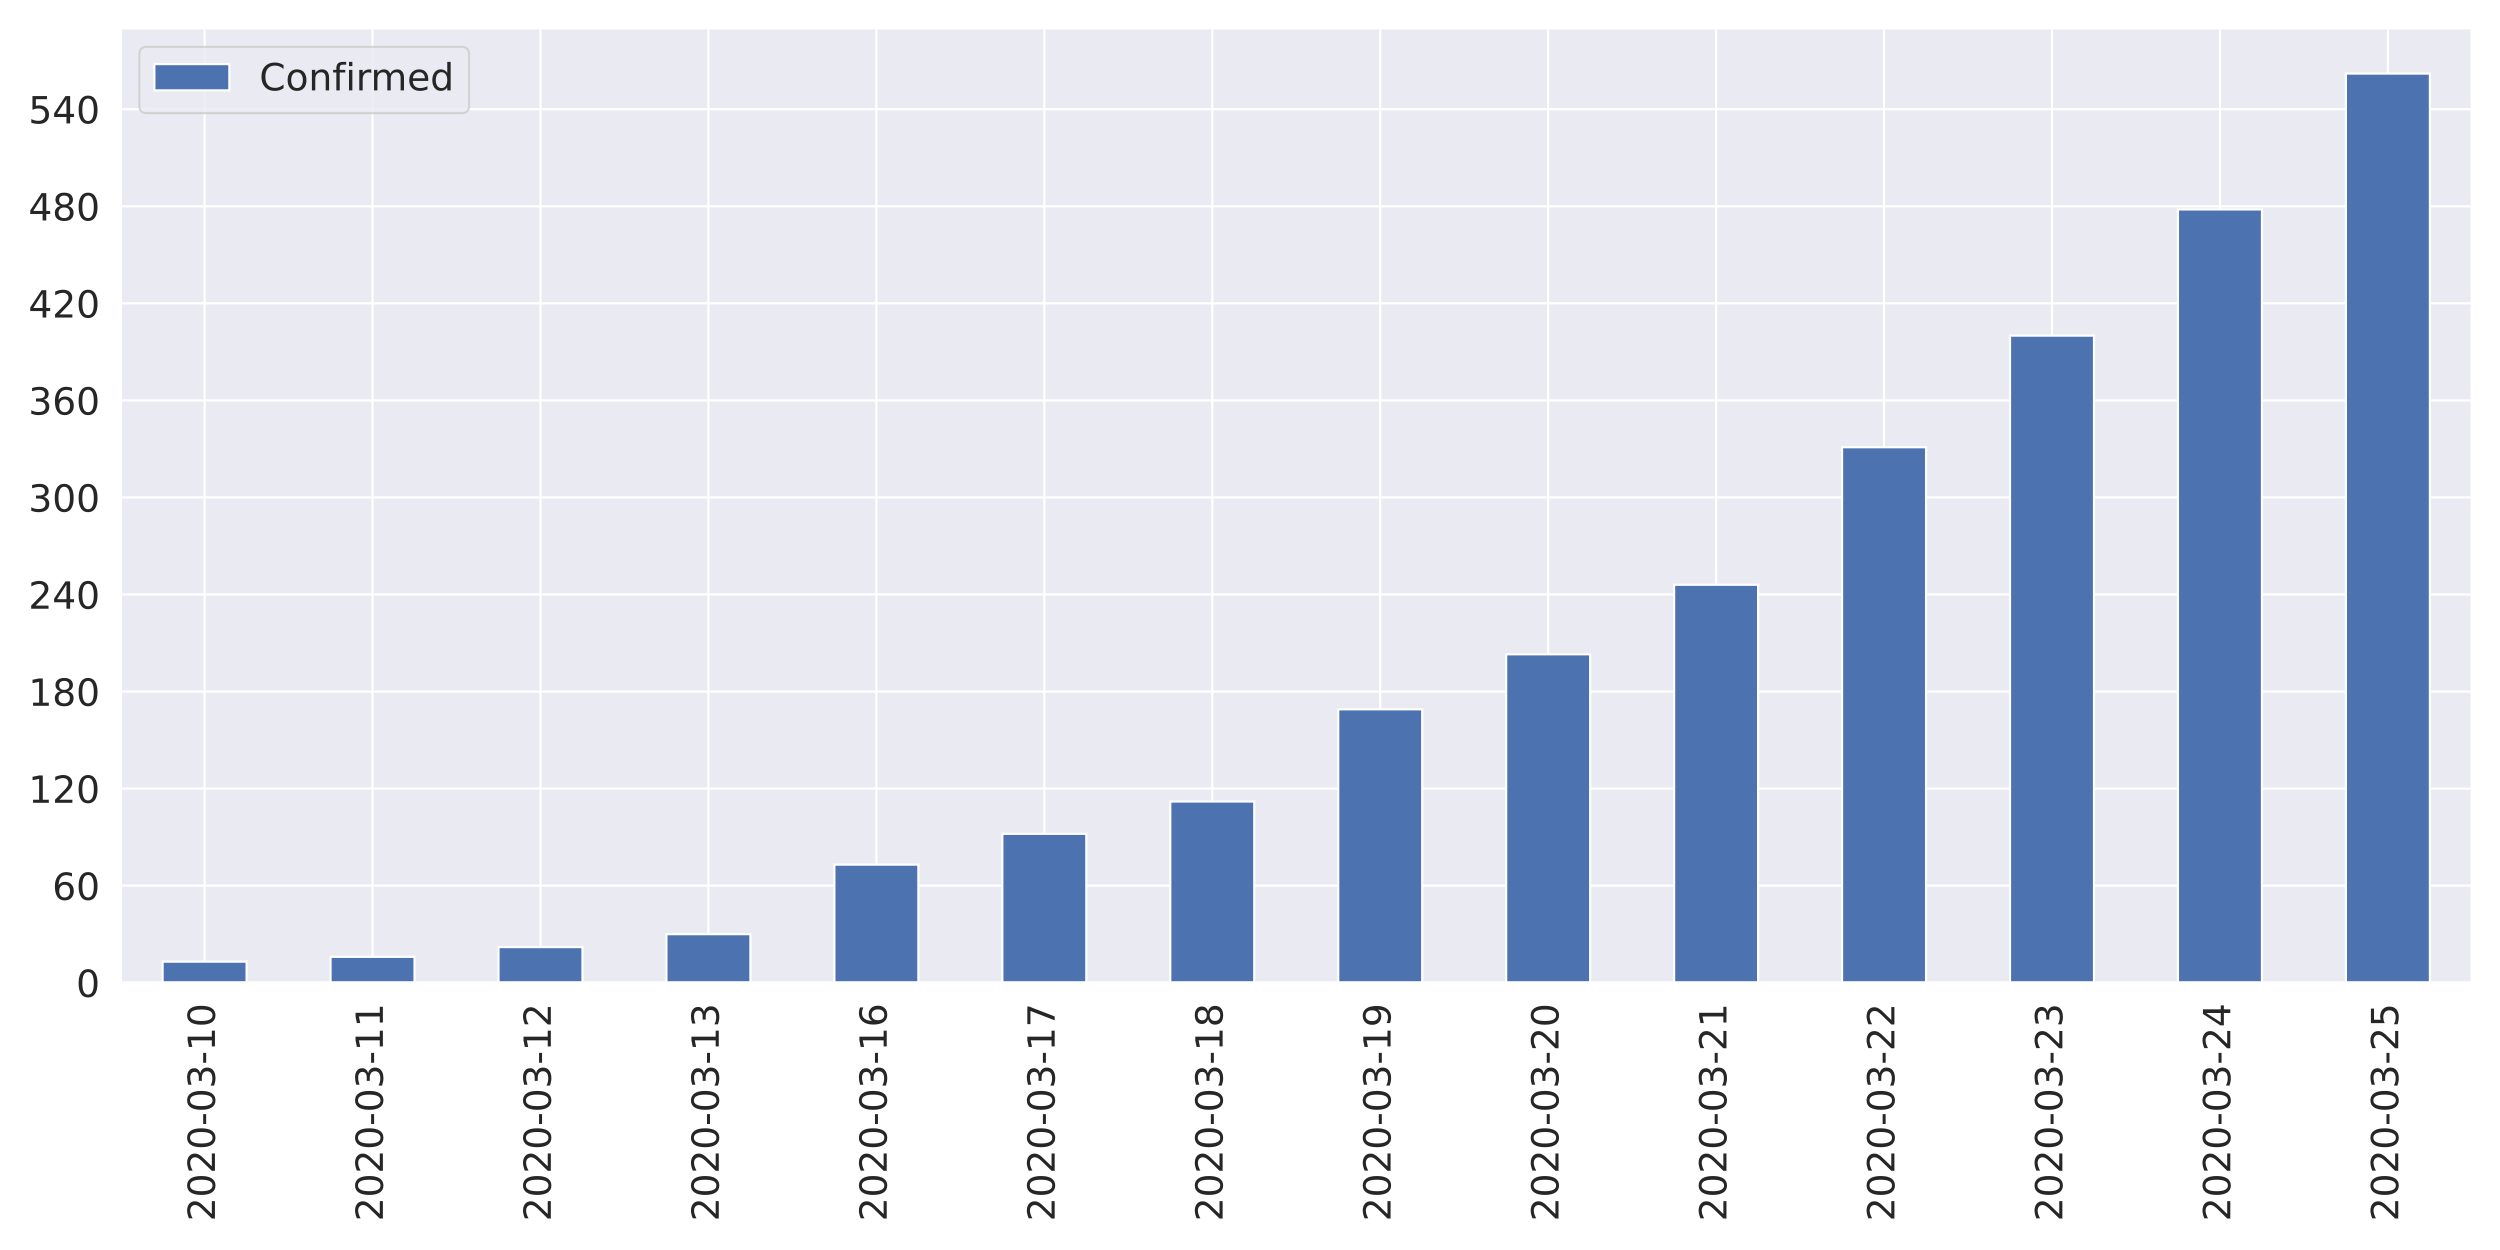
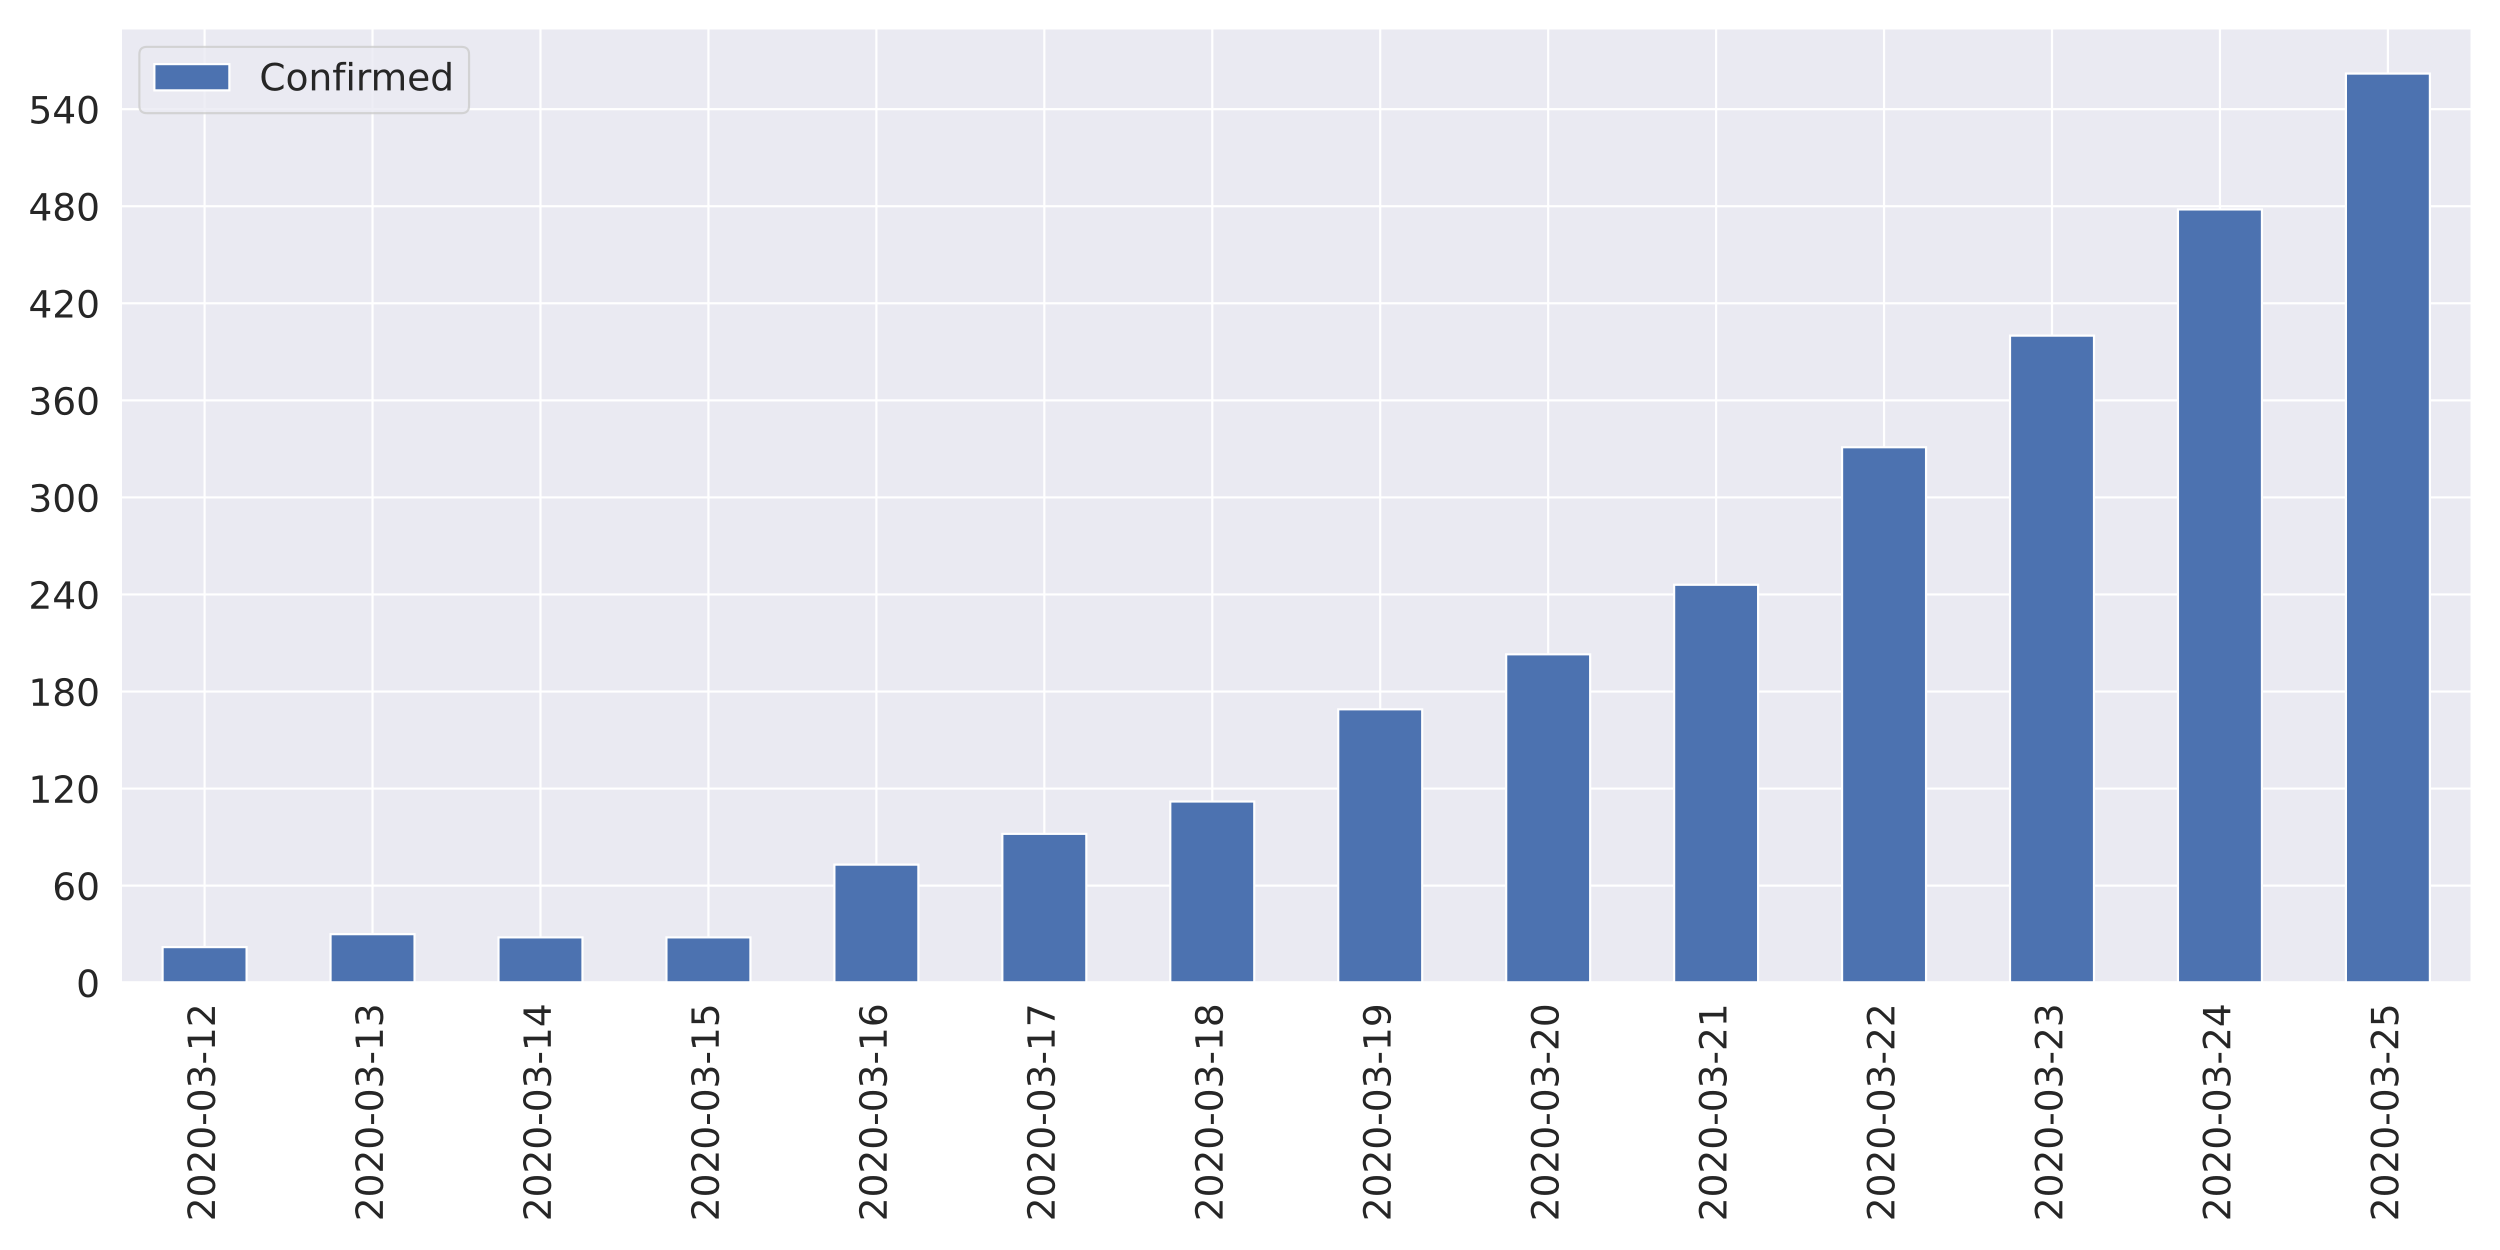
<svg xmlns="http://www.w3.org/2000/svg" xmlns:xlink="http://www.w3.org/1999/xlink" height="576pt" version="1.1" viewBox="0 0 1152 576" width="1152pt">
  <defs>
    <style type="text/css">
*{stroke-linecap:butt;stroke-linejoin:round;}
  </style>
  </defs>
  <g id="figure_1">
    <g id="patch_1">
      <path d="M 0 576  L 1152 576  L 1152 0  L 0 0  z " style="fill:#ffffff;" />
    </g>
    <g id="axes_1">
      <g id="patch_2">
        <path d="M 55.58 452.83  L 1139.04 452.83  L 1139.04 12.96  L 55.58 12.96  z " style="fill:#eaeaf2;" />
      </g>
      <g id="matplotlib.axis_1">
        <g id="xtick_1">
          <g id="line2d_1">
            <path clip-path="url(#p7d0ca9d0f2)" d="M 94.275 452.83  L 94.275 12.96  " style="fill:none;stroke:#ffffff;stroke-linecap:round;" />
          </g>
          <g id="text_1">
            <defs>
              <path d="M 19.188 8.297  L 53.609 8.297  L 53.609 0  L 7.328 0  L 7.328 8.297  Q 12.938 14.109 22.625 23.891  Q 32.328 33.688 34.812 36.531  Q 39.547 41.844 41.422 45.531  Q 43.312 49.219 43.312 52.781  Q 43.312 58.594 39.234 62.25  Q 35.156 65.922 28.609 65.922  Q 23.969 65.922 18.812 64.312  Q 13.672 62.703 7.812 59.422  L 7.812 69.391  Q 13.766 71.781 18.938 73  Q 24.125 74.219 28.422 74.219  Q 39.75 74.219 46.484 68.547  Q 53.219 62.891 53.219 53.422  Q 53.219 48.922 51.531 44.891  Q 49.859 40.875 45.406 35.406  Q 44.188 33.984 37.641 27.219  Q 31.109 20.453 19.188 8.297  z " id="DejaVuSans-50" />
              <path d="M 31.781 66.406  Q 24.172 66.406 20.328 58.906  Q 16.5 51.422 16.5 36.375  Q 16.5 21.391 20.328 13.891  Q 24.172 6.391 31.781 6.391  Q 39.453 6.391 43.281 13.891  Q 47.125 21.391 47.125 36.375  Q 47.125 51.422 43.281 58.906  Q 39.453 66.406 31.781 66.406  z M 31.781 74.219  Q 44.047 74.219 50.516 64.516  Q 56.984 54.828 56.984 36.375  Q 56.984 17.969 50.516 8.266  Q 44.047 -1.422 31.781 -1.422  Q 19.531 -1.422 13.062 8.266  Q 6.594 17.969 6.594 36.375  Q 6.594 54.828 13.062 64.516  Q 19.531 74.219 31.781 74.219  z " id="DejaVuSans-48" />
              <path d="M 4.891 31.391  L 31.203 31.391  L 31.203 23.391  L 4.891 23.391  z " id="DejaVuSans-45" />
              <path d="M 40.578 39.312  Q 47.656 37.797 51.625 33  Q 55.609 28.219 55.609 21.188  Q 55.609 10.406 48.188 4.484  Q 40.766 -1.422 27.094 -1.422  Q 22.516 -1.422 17.656 -0.516  Q 12.797 0.391 7.625 2.203  L 7.625 11.719  Q 11.719 9.328 16.594 8.109  Q 21.484 6.891 26.812 6.891  Q 36.078 6.891 40.938 10.547  Q 45.797 14.203 45.797 21.188  Q 45.797 27.641 41.281 31.266  Q 36.766 34.906 28.719 34.906  L 20.219 34.906  L 20.219 43.016  L 29.109 43.016  Q 36.375 43.016 40.234 45.922  Q 44.094 48.828 44.094 54.297  Q 44.094 59.906 40.109 62.906  Q 36.141 65.922 28.719 65.922  Q 24.656 65.922 20.016 65.031  Q 15.375 64.156 9.812 62.312  L 9.812 71.094  Q 15.438 72.656 20.344 73.438  Q 25.25 74.219 29.594 74.219  Q 40.828 74.219 47.359 69.109  Q 53.906 64.016 53.906 55.328  Q 53.906 49.266 50.438 45.094  Q 46.969 40.922 40.578 39.312  z " id="DejaVuSans-51" />
              <path d="M 12.406 8.297  L 28.516 8.297  L 28.516 63.922  L 10.984 60.406  L 10.984 69.391  L 28.422 72.906  L 38.281 72.906  L 38.281 8.297  L 54.391 8.297  L 54.391 0  L 12.406 0  z " id="DejaVuSans-49" />
            </defs>
            <g style="fill:#262626;" transform="translate(99.0432 562.7538)rotate(-90)scale(0.1728 -0.1728)">
              <use xlink:href="#DejaVuSans-50" />
              <use x="63.623" xlink:href="#DejaVuSans-48" />
              <use x="127.246" xlink:href="#DejaVuSans-50" />
              <use x="190.869" xlink:href="#DejaVuSans-48" />
              <use x="254.492" xlink:href="#DejaVuSans-45" />
              <use x="290.576" xlink:href="#DejaVuSans-48" />
              <use x="354.199" xlink:href="#DejaVuSans-51" />
              <use x="417.822" xlink:href="#DejaVuSans-45" />
              <use x="453.906" xlink:href="#DejaVuSans-49" />
-               <use x="517.529" xlink:href="#DejaVuSans-48" />
+               <use x="517.529" xlink:href="#DejaVuSans-50" />
            </g>
          </g>
        </g>
        <g id="xtick_2">
          <g id="line2d_2">
            <path clip-path="url(#p7d0ca9d0f2)" d="M 171.665 452.83  L 171.665 12.96  " style="fill:none;stroke:#ffffff;stroke-linecap:round;" />
          </g>
          <g id="text_2">
            <g style="fill:#262626;" transform="translate(176.4332 562.7538)rotate(-90)scale(0.1728 -0.1728)">
              <use xlink:href="#DejaVuSans-50" />
              <use x="63.623" xlink:href="#DejaVuSans-48" />
              <use x="127.246" xlink:href="#DejaVuSans-50" />
              <use x="190.869" xlink:href="#DejaVuSans-48" />
              <use x="254.492" xlink:href="#DejaVuSans-45" />
              <use x="290.576" xlink:href="#DejaVuSans-48" />
              <use x="354.199" xlink:href="#DejaVuSans-51" />
              <use x="417.822" xlink:href="#DejaVuSans-45" />
              <use x="453.906" xlink:href="#DejaVuSans-49" />
-               <use x="517.529" xlink:href="#DejaVuSans-49" />
+               <use x="517.529" xlink:href="#DejaVuSans-51" />
            </g>
          </g>
        </g>
        <g id="xtick_3">
          <g id="line2d_3">
            <path clip-path="url(#p7d0ca9d0f2)" d="M 249.055 452.83  L 249.055 12.96  " style="fill:none;stroke:#ffffff;stroke-linecap:round;" />
          </g>
          <g id="text_3">
+             <defs>
+               <path d="M 37.797 64.312  L 12.891 25.391  L 37.797 25.391  z M 35.203 72.906  L 47.609 72.906  L 47.609 25.391  L 58.016 25.391  L 58.016 17.188  L 47.609 17.188  L 47.609 0  L 37.797 0  L 37.797 17.188  L 4.891 17.188  L 4.891 26.703  z " id="DejaVuSans-52" />
+             </defs>
            <g style="fill:#262626;" transform="translate(253.8232 562.7538)rotate(-90)scale(0.1728 -0.1728)">
              <use xlink:href="#DejaVuSans-50" />
              <use x="63.623" xlink:href="#DejaVuSans-48" />
              <use x="127.246" xlink:href="#DejaVuSans-50" />
              <use x="190.869" xlink:href="#DejaVuSans-48" />
              <use x="254.492" xlink:href="#DejaVuSans-45" />
              <use x="290.576" xlink:href="#DejaVuSans-48" />
              <use x="354.199" xlink:href="#DejaVuSans-51" />
              <use x="417.822" xlink:href="#DejaVuSans-45" />
              <use x="453.906" xlink:href="#DejaVuSans-49" />
-               <use x="517.529" xlink:href="#DejaVuSans-50" />
+               <use x="517.529" xlink:href="#DejaVuSans-52" />
            </g>
          </g>
        </g>
        <g id="xtick_4">
          <g id="line2d_4">
            <path clip-path="url(#p7d0ca9d0f2)" d="M 326.445 452.83  L 326.445 12.96  " style="fill:none;stroke:#ffffff;stroke-linecap:round;" />
          </g>
          <g id="text_4">
+             <defs>
+               <path d="M 10.797 72.906  L 49.516 72.906  L 49.516 64.594  L 19.828 64.594  L 19.828 46.734  Q 21.969 47.469 24.109 47.828  Q 26.266 48.188 28.422 48.188  Q 40.625 48.188 47.75 41.5  Q 54.891 34.812 54.891 23.391  Q 54.891 11.625 47.562 5.094  Q 40.234 -1.422 26.906 -1.422  Q 22.312 -1.422 17.547 -0.641  Q 12.797 0.141 7.719 1.703  L 7.719 11.625  Q 12.109 9.234 16.797 8.062  Q 21.484 6.891 26.703 6.891  Q 35.156 6.891 40.078 11.328  Q 45.016 15.766 45.016 23.391  Q 45.016 31 40.078 35.438  Q 35.156 39.891 26.703 39.891  Q 22.75 39.891 18.812 39.016  Q 14.891 38.141 10.797 36.281  z " id="DejaVuSans-53" />
+             </defs>
            <g style="fill:#262626;" transform="translate(331.2132 562.7538)rotate(-90)scale(0.1728 -0.1728)">
              <use xlink:href="#DejaVuSans-50" />
              <use x="63.623" xlink:href="#DejaVuSans-48" />
              <use x="127.246" xlink:href="#DejaVuSans-50" />
              <use x="190.869" xlink:href="#DejaVuSans-48" />
              <use x="254.492" xlink:href="#DejaVuSans-45" />
              <use x="290.576" xlink:href="#DejaVuSans-48" />
              <use x="354.199" xlink:href="#DejaVuSans-51" />
              <use x="417.822" xlink:href="#DejaVuSans-45" />
              <use x="453.906" xlink:href="#DejaVuSans-49" />
-               <use x="517.529" xlink:href="#DejaVuSans-51" />
+               <use x="517.529" xlink:href="#DejaVuSans-53" />
            </g>
          </g>
        </g>
        <g id="xtick_5">
          <g id="line2d_5">
            <path clip-path="url(#p7d0ca9d0f2)" d="M 403.835 452.83  L 403.835 12.96  " style="fill:none;stroke:#ffffff;stroke-linecap:round;" />
          </g>
          <g id="text_5">
            <defs>
              <path d="M 33.016 40.375  Q 26.375 40.375 22.484 35.828  Q 18.609 31.297 18.609 23.391  Q 18.609 15.531 22.484 10.953  Q 26.375 6.391 33.016 6.391  Q 39.656 6.391 43.531 10.953  Q 47.406 15.531 47.406 23.391  Q 47.406 31.297 43.531 35.828  Q 39.656 40.375 33.016 40.375  z M 52.594 71.297  L 52.594 62.312  Q 48.875 64.062 45.094 64.984  Q 41.312 65.922 37.594 65.922  Q 27.828 65.922 22.672 59.328  Q 17.531 52.734 16.797 39.406  Q 19.672 43.656 24.016 45.922  Q 28.375 48.188 33.594 48.188  Q 44.578 48.188 50.953 41.516  Q 57.328 34.859 57.328 23.391  Q 57.328 12.156 50.688 5.359  Q 44.047 -1.422 33.016 -1.422  Q 20.359 -1.422 13.672 8.266  Q 6.984 17.969 6.984 36.375  Q 6.984 53.656 15.188 63.938  Q 23.391 74.219 37.203 74.219  Q 40.922 74.219 44.703 73.484  Q 48.484 72.75 52.594 71.297  z " id="DejaVuSans-54" />
            </defs>
            <g style="fill:#262626;" transform="translate(408.6032 562.7538)rotate(-90)scale(0.1728 -0.1728)">
              <use xlink:href="#DejaVuSans-50" />
              <use x="63.623" xlink:href="#DejaVuSans-48" />
              <use x="127.246" xlink:href="#DejaVuSans-50" />
              <use x="190.869" xlink:href="#DejaVuSans-48" />
              <use x="254.492" xlink:href="#DejaVuSans-45" />
              <use x="290.576" xlink:href="#DejaVuSans-48" />
              <use x="354.199" xlink:href="#DejaVuSans-51" />
              <use x="417.822" xlink:href="#DejaVuSans-45" />
              <use x="453.906" xlink:href="#DejaVuSans-49" />
              <use x="517.529" xlink:href="#DejaVuSans-54" />
            </g>
          </g>
        </g>
        <g id="xtick_6">
          <g id="line2d_6">
            <path clip-path="url(#p7d0ca9d0f2)" d="M 481.225 452.83  L 481.225 12.96  " style="fill:none;stroke:#ffffff;stroke-linecap:round;" />
          </g>
          <g id="text_6">
            <defs>
              <path d="M 8.203 72.906  L 55.078 72.906  L 55.078 68.703  L 28.609 0  L 18.312 0  L 43.219 64.594  L 8.203 64.594  z " id="DejaVuSans-55" />
            </defs>
            <g style="fill:#262626;" transform="translate(485.9932 562.7538)rotate(-90)scale(0.1728 -0.1728)">
              <use xlink:href="#DejaVuSans-50" />
              <use x="63.623" xlink:href="#DejaVuSans-48" />
              <use x="127.246" xlink:href="#DejaVuSans-50" />
              <use x="190.869" xlink:href="#DejaVuSans-48" />
              <use x="254.492" xlink:href="#DejaVuSans-45" />
              <use x="290.576" xlink:href="#DejaVuSans-48" />
              <use x="354.199" xlink:href="#DejaVuSans-51" />
              <use x="417.822" xlink:href="#DejaVuSans-45" />
              <use x="453.906" xlink:href="#DejaVuSans-49" />
              <use x="517.529" xlink:href="#DejaVuSans-55" />
            </g>
          </g>
        </g>
        <g id="xtick_7">
          <g id="line2d_7">
            <path clip-path="url(#p7d0ca9d0f2)" d="M 558.615 452.83  L 558.615 12.96  " style="fill:none;stroke:#ffffff;stroke-linecap:round;" />
          </g>
          <g id="text_7">
            <defs>
              <path d="M 31.781 34.625  Q 24.75 34.625 20.719 30.859  Q 16.703 27.094 16.703 20.516  Q 16.703 13.922 20.719 10.156  Q 24.75 6.391 31.781 6.391  Q 38.812 6.391 42.859 10.172  Q 46.922 13.969 46.922 20.516  Q 46.922 27.094 42.891 30.859  Q 38.875 34.625 31.781 34.625  z M 21.922 38.812  Q 15.578 40.375 12.031 44.719  Q 8.5 49.078 8.5 55.328  Q 8.5 64.062 14.719 69.141  Q 20.953 74.219 31.781 74.219  Q 42.672 74.219 48.875 69.141  Q 55.078 64.062 55.078 55.328  Q 55.078 49.078 51.531 44.719  Q 48 40.375 41.703 38.812  Q 48.828 37.156 52.797 32.312  Q 56.781 27.484 56.781 20.516  Q 56.781 9.906 50.312 4.234  Q 43.844 -1.422 31.781 -1.422  Q 19.734 -1.422 13.25 4.234  Q 6.781 9.906 6.781 20.516  Q 6.781 27.484 10.781 32.312  Q 14.797 37.156 21.922 38.812  z M 18.312 54.391  Q 18.312 48.734 21.844 45.562  Q 25.391 42.391 31.781 42.391  Q 38.141 42.391 41.719 45.562  Q 45.312 48.734 45.312 54.391  Q 45.312 60.062 41.719 63.234  Q 38.141 66.406 31.781 66.406  Q 25.391 66.406 21.844 63.234  Q 18.312 60.062 18.312 54.391  z " id="DejaVuSans-56" />
            </defs>
            <g style="fill:#262626;" transform="translate(563.3832 562.7538)rotate(-90)scale(0.1728 -0.1728)">
              <use xlink:href="#DejaVuSans-50" />
              <use x="63.623" xlink:href="#DejaVuSans-48" />
              <use x="127.246" xlink:href="#DejaVuSans-50" />
              <use x="190.869" xlink:href="#DejaVuSans-48" />
              <use x="254.492" xlink:href="#DejaVuSans-45" />
              <use x="290.576" xlink:href="#DejaVuSans-48" />
              <use x="354.199" xlink:href="#DejaVuSans-51" />
              <use x="417.822" xlink:href="#DejaVuSans-45" />
              <use x="453.906" xlink:href="#DejaVuSans-49" />
              <use x="517.529" xlink:href="#DejaVuSans-56" />
            </g>
          </g>
        </g>
        <g id="xtick_8">
          <g id="line2d_8">
            <path clip-path="url(#p7d0ca9d0f2)" d="M 636.005 452.83  L 636.005 12.96  " style="fill:none;stroke:#ffffff;stroke-linecap:round;" />
          </g>
          <g id="text_8">
            <defs>
              <path d="M 10.984 1.516  L 10.984 10.5  Q 14.703 8.734 18.5 7.812  Q 22.312 6.891 25.984 6.891  Q 35.75 6.891 40.891 13.453  Q 46.047 20.016 46.781 33.406  Q 43.953 29.203 39.594 26.953  Q 35.25 24.703 29.984 24.703  Q 19.047 24.703 12.672 31.312  Q 6.297 37.938 6.297 49.422  Q 6.297 60.641 12.938 67.422  Q 19.578 74.219 30.609 74.219  Q 43.266 74.219 49.922 64.516  Q 56.594 54.828 56.594 36.375  Q 56.594 19.141 48.406 8.859  Q 40.234 -1.422 26.422 -1.422  Q 22.703 -1.422 18.891 -0.688  Q 15.094 0.047 10.984 1.516  z M 30.609 32.422  Q 37.25 32.422 41.125 36.953  Q 45.016 41.5 45.016 49.422  Q 45.016 57.281 41.125 61.844  Q 37.25 66.406 30.609 66.406  Q 23.969 66.406 20.094 61.844  Q 16.219 57.281 16.219 49.422  Q 16.219 41.5 20.094 36.953  Q 23.969 32.422 30.609 32.422  z " id="DejaVuSans-57" />
            </defs>
            <g style="fill:#262626;" transform="translate(640.7732 562.7538)rotate(-90)scale(0.1728 -0.1728)">
              <use xlink:href="#DejaVuSans-50" />
              <use x="63.623" xlink:href="#DejaVuSans-48" />
              <use x="127.246" xlink:href="#DejaVuSans-50" />
              <use x="190.869" xlink:href="#DejaVuSans-48" />
              <use x="254.492" xlink:href="#DejaVuSans-45" />
              <use x="290.576" xlink:href="#DejaVuSans-48" />
              <use x="354.199" xlink:href="#DejaVuSans-51" />
              <use x="417.822" xlink:href="#DejaVuSans-45" />
              <use x="453.906" xlink:href="#DejaVuSans-49" />
              <use x="517.529" xlink:href="#DejaVuSans-57" />
            </g>
          </g>
        </g>
        <g id="xtick_9">
          <g id="line2d_9">
            <path clip-path="url(#p7d0ca9d0f2)" d="M 713.395 452.83  L 713.395 12.96  " style="fill:none;stroke:#ffffff;stroke-linecap:round;" />
          </g>
          <g id="text_9">
            <g style="fill:#262626;" transform="translate(718.1632 562.7538)rotate(-90)scale(0.1728 -0.1728)">
              <use xlink:href="#DejaVuSans-50" />
              <use x="63.623" xlink:href="#DejaVuSans-48" />
              <use x="127.246" xlink:href="#DejaVuSans-50" />
              <use x="190.869" xlink:href="#DejaVuSans-48" />
              <use x="254.492" xlink:href="#DejaVuSans-45" />
              <use x="290.576" xlink:href="#DejaVuSans-48" />
              <use x="354.199" xlink:href="#DejaVuSans-51" />
              <use x="417.822" xlink:href="#DejaVuSans-45" />
              <use x="453.906" xlink:href="#DejaVuSans-50" />
              <use x="517.529" xlink:href="#DejaVuSans-48" />
            </g>
          </g>
        </g>
        <g id="xtick_10">
          <g id="line2d_10">
            <path clip-path="url(#p7d0ca9d0f2)" d="M 790.785 452.83  L 790.785 12.96  " style="fill:none;stroke:#ffffff;stroke-linecap:round;" />
          </g>
          <g id="text_10">
            <g style="fill:#262626;" transform="translate(795.5532 562.7538)rotate(-90)scale(0.1728 -0.1728)">
              <use xlink:href="#DejaVuSans-50" />
              <use x="63.623" xlink:href="#DejaVuSans-48" />
              <use x="127.246" xlink:href="#DejaVuSans-50" />
              <use x="190.869" xlink:href="#DejaVuSans-48" />
              <use x="254.492" xlink:href="#DejaVuSans-45" />
              <use x="290.576" xlink:href="#DejaVuSans-48" />
              <use x="354.199" xlink:href="#DejaVuSans-51" />
              <use x="417.822" xlink:href="#DejaVuSans-45" />
              <use x="453.906" xlink:href="#DejaVuSans-50" />
              <use x="517.529" xlink:href="#DejaVuSans-49" />
            </g>
          </g>
        </g>
        <g id="xtick_11">
          <g id="line2d_11">
            <path clip-path="url(#p7d0ca9d0f2)" d="M 868.175 452.83  L 868.175 12.96  " style="fill:none;stroke:#ffffff;stroke-linecap:round;" />
          </g>
          <g id="text_11">
            <g style="fill:#262626;" transform="translate(872.9432 562.7538)rotate(-90)scale(0.1728 -0.1728)">
              <use xlink:href="#DejaVuSans-50" />
              <use x="63.623" xlink:href="#DejaVuSans-48" />
              <use x="127.246" xlink:href="#DejaVuSans-50" />
              <use x="190.869" xlink:href="#DejaVuSans-48" />
              <use x="254.492" xlink:href="#DejaVuSans-45" />
              <use x="290.576" xlink:href="#DejaVuSans-48" />
              <use x="354.199" xlink:href="#DejaVuSans-51" />
              <use x="417.822" xlink:href="#DejaVuSans-45" />
              <use x="453.906" xlink:href="#DejaVuSans-50" />
              <use x="517.529" xlink:href="#DejaVuSans-50" />
            </g>
          </g>
        </g>
        <g id="xtick_12">
          <g id="line2d_12">
            <path clip-path="url(#p7d0ca9d0f2)" d="M 945.565 452.83  L 945.565 12.96  " style="fill:none;stroke:#ffffff;stroke-linecap:round;" />
          </g>
          <g id="text_12">
            <g style="fill:#262626;" transform="translate(950.3332 562.7538)rotate(-90)scale(0.1728 -0.1728)">
              <use xlink:href="#DejaVuSans-50" />
              <use x="63.623" xlink:href="#DejaVuSans-48" />
              <use x="127.246" xlink:href="#DejaVuSans-50" />
              <use x="190.869" xlink:href="#DejaVuSans-48" />
              <use x="254.492" xlink:href="#DejaVuSans-45" />
              <use x="290.576" xlink:href="#DejaVuSans-48" />
              <use x="354.199" xlink:href="#DejaVuSans-51" />
              <use x="417.822" xlink:href="#DejaVuSans-45" />
              <use x="453.906" xlink:href="#DejaVuSans-50" />
              <use x="517.529" xlink:href="#DejaVuSans-51" />
            </g>
          </g>
        </g>
        <g id="xtick_13">
          <g id="line2d_13">
            <path clip-path="url(#p7d0ca9d0f2)" d="M 1022.955 452.83  L 1022.955 12.96  " style="fill:none;stroke:#ffffff;stroke-linecap:round;" />
          </g>
          <g id="text_13">
-             <defs>
-               <path d="M 37.797 64.312  L 12.891 25.391  L 37.797 25.391  z M 35.203 72.906  L 47.609 72.906  L 47.609 25.391  L 58.016 25.391  L 58.016 17.188  L 47.609 17.188  L 47.609 0  L 37.797 0  L 37.797 17.188  L 4.891 17.188  L 4.891 26.703  z " id="DejaVuSans-52" />
-             </defs>
            <g style="fill:#262626;" transform="translate(1027.723 562.7538)rotate(-90)scale(0.1728 -0.1728)">
              <use xlink:href="#DejaVuSans-50" />
              <use x="63.623" xlink:href="#DejaVuSans-48" />
              <use x="127.246" xlink:href="#DejaVuSans-50" />
              <use x="190.869" xlink:href="#DejaVuSans-48" />
              <use x="254.492" xlink:href="#DejaVuSans-45" />
              <use x="290.576" xlink:href="#DejaVuSans-48" />
              <use x="354.199" xlink:href="#DejaVuSans-51" />
              <use x="417.822" xlink:href="#DejaVuSans-45" />
              <use x="453.906" xlink:href="#DejaVuSans-50" />
              <use x="517.529" xlink:href="#DejaVuSans-52" />
            </g>
          </g>
        </g>
        <g id="xtick_14">
          <g id="line2d_14">
            <path clip-path="url(#p7d0ca9d0f2)" d="M 1100.345 452.83  L 1100.345 12.96  " style="fill:none;stroke:#ffffff;stroke-linecap:round;" />
          </g>
          <g id="text_14">
-             <defs>
-               <path d="M 10.797 72.906  L 49.516 72.906  L 49.516 64.594  L 19.828 64.594  L 19.828 46.734  Q 21.969 47.469 24.109 47.828  Q 26.266 48.188 28.422 48.188  Q 40.625 48.188 47.75 41.5  Q 54.891 34.812 54.891 23.391  Q 54.891 11.625 47.562 5.094  Q 40.234 -1.422 26.906 -1.422  Q 22.312 -1.422 17.547 -0.641  Q 12.797 0.141 7.719 1.703  L 7.719 11.625  Q 12.109 9.234 16.797 8.062  Q 21.484 6.891 26.703 6.891  Q 35.156 6.891 40.078 11.328  Q 45.016 15.766 45.016 23.391  Q 45.016 31 40.078 35.438  Q 35.156 39.891 26.703 39.891  Q 22.75 39.891 18.812 39.016  Q 14.891 38.141 10.797 36.281  z " id="DejaVuSans-53" />
-             </defs>
            <g style="fill:#262626;" transform="translate(1105.113 562.7538)rotate(-90)scale(0.1728 -0.1728)">
              <use xlink:href="#DejaVuSans-50" />
              <use x="63.623" xlink:href="#DejaVuSans-48" />
              <use x="127.246" xlink:href="#DejaVuSans-50" />
              <use x="190.869" xlink:href="#DejaVuSans-48" />
              <use x="254.492" xlink:href="#DejaVuSans-45" />
              <use x="290.576" xlink:href="#DejaVuSans-48" />
              <use x="354.199" xlink:href="#DejaVuSans-51" />
              <use x="417.822" xlink:href="#DejaVuSans-45" />
              <use x="453.906" xlink:href="#DejaVuSans-50" />
              <use x="517.529" xlink:href="#DejaVuSans-53" />
            </g>
          </g>
        </g>
      </g>
      <g id="matplotlib.axis_2">
        <g id="ytick_1">
          <g id="line2d_15">
            <path clip-path="url(#p7d0ca9d0f2)" d="M 55.58 452.83  L 1139.04 452.83  " style="fill:none;stroke:#ffffff;stroke-linecap:round;" />
          </g>
          <g id="text_15">
            <g style="fill:#262626;" transform="translate(35.0856 459.3951)scale(0.1728 -0.1728)">
              <use xlink:href="#DejaVuSans-48" />
            </g>
          </g>
        </g>
        <g id="ytick_2">
          <g id="line2d_16">
            <path clip-path="url(#p7d0ca9d0f2)" d="M 55.58 408.105  L 1139.04 408.105  " style="fill:none;stroke:#ffffff;stroke-linecap:round;" />
          </g>
          <g id="text_16">
            <g style="fill:#262626;" transform="translate(24.0912 414.6701)scale(0.1728 -0.1728)">
              <use xlink:href="#DejaVuSans-54" />
              <use x="63.623" xlink:href="#DejaVuSans-48" />
            </g>
          </g>
        </g>
        <g id="ytick_3">
          <g id="line2d_17">
            <path clip-path="url(#p7d0ca9d0f2)" d="M 55.58 363.38  L 1139.04 363.38  " style="fill:none;stroke:#ffffff;stroke-linecap:round;" />
          </g>
          <g id="text_17">
            <g style="fill:#262626;" transform="translate(13.0968 369.9451)scale(0.1728 -0.1728)">
              <use xlink:href="#DejaVuSans-49" />
              <use x="63.623" xlink:href="#DejaVuSans-50" />
              <use x="127.246" xlink:href="#DejaVuSans-48" />
            </g>
          </g>
        </g>
        <g id="ytick_4">
          <g id="line2d_18">
            <path clip-path="url(#p7d0ca9d0f2)" d="M 55.58 318.655  L 1139.04 318.655  " style="fill:none;stroke:#ffffff;stroke-linecap:round;" />
          </g>
          <g id="text_18">
            <g style="fill:#262626;" transform="translate(13.0968 325.2202)scale(0.1728 -0.1728)">
              <use xlink:href="#DejaVuSans-49" />
              <use x="63.623" xlink:href="#DejaVuSans-56" />
              <use x="127.246" xlink:href="#DejaVuSans-48" />
            </g>
          </g>
        </g>
        <g id="ytick_5">
          <g id="line2d_19">
            <path clip-path="url(#p7d0ca9d0f2)" d="M 55.58 273.93  L 1139.04 273.93  " style="fill:none;stroke:#ffffff;stroke-linecap:round;" />
          </g>
          <g id="text_19">
            <g style="fill:#262626;" transform="translate(13.0968 280.4952)scale(0.1728 -0.1728)">
              <use xlink:href="#DejaVuSans-50" />
              <use x="63.623" xlink:href="#DejaVuSans-52" />
              <use x="127.246" xlink:href="#DejaVuSans-48" />
            </g>
          </g>
        </g>
        <g id="ytick_6">
          <g id="line2d_20">
            <path clip-path="url(#p7d0ca9d0f2)" d="M 55.58 229.205  L 1139.04 229.205  " style="fill:none;stroke:#ffffff;stroke-linecap:round;" />
          </g>
          <g id="text_20">
            <g style="fill:#262626;" transform="translate(13.0968 235.7702)scale(0.1728 -0.1728)">
              <use xlink:href="#DejaVuSans-51" />
              <use x="63.623" xlink:href="#DejaVuSans-48" />
              <use x="127.246" xlink:href="#DejaVuSans-48" />
            </g>
          </g>
        </g>
        <g id="ytick_7">
          <g id="line2d_21">
            <path clip-path="url(#p7d0ca9d0f2)" d="M 55.58 184.48  L 1139.04 184.48  " style="fill:none;stroke:#ffffff;stroke-linecap:round;" />
          </g>
          <g id="text_21">
            <g style="fill:#262626;" transform="translate(13.0968 191.0453)scale(0.1728 -0.1728)">
              <use xlink:href="#DejaVuSans-51" />
              <use x="63.623" xlink:href="#DejaVuSans-54" />
              <use x="127.246" xlink:href="#DejaVuSans-48" />
            </g>
          </g>
        </g>
        <g id="ytick_8">
          <g id="line2d_22">
            <path clip-path="url(#p7d0ca9d0f2)" d="M 55.58 139.755  L 1139.04 139.755  " style="fill:none;stroke:#ffffff;stroke-linecap:round;" />
          </g>
          <g id="text_22">
            <g style="fill:#262626;" transform="translate(13.0968 146.3203)scale(0.1728 -0.1728)">
              <use xlink:href="#DejaVuSans-52" />
              <use x="63.623" xlink:href="#DejaVuSans-50" />
              <use x="127.246" xlink:href="#DejaVuSans-48" />
            </g>
          </g>
        </g>
        <g id="ytick_9">
          <g id="line2d_23">
            <path clip-path="url(#p7d0ca9d0f2)" d="M 55.58 95.03  L 1139.04 95.03  " style="fill:none;stroke:#ffffff;stroke-linecap:round;" />
          </g>
          <g id="text_23">
            <g style="fill:#262626;" transform="translate(13.0968 101.5954)scale(0.1728 -0.1728)">
              <use xlink:href="#DejaVuSans-52" />
              <use x="63.623" xlink:href="#DejaVuSans-56" />
              <use x="127.246" xlink:href="#DejaVuSans-48" />
            </g>
          </g>
        </g>
        <g id="ytick_10">
          <g id="line2d_24">
            <path clip-path="url(#p7d0ca9d0f2)" d="M 55.58 50.305  L 1139.04 50.305  " style="fill:none;stroke:#ffffff;stroke-linecap:round;" />
          </g>
          <g id="text_24">
            <g style="fill:#262626;" transform="translate(13.0968 56.87039)scale(0.1728 -0.1728)">
              <use xlink:href="#DejaVuSans-53" />
              <use x="63.623" xlink:href="#DejaVuSans-52" />
              <use x="127.246" xlink:href="#DejaVuSans-48" />
            </g>
          </g>
        </g>
      </g>
      <g id="patch_3">
-         <path clip-path="url(#p7d0ca9d0f2)" d="M 74.927 452.83  L 113.623 452.83  L 113.623 443.14  L 74.927 443.14  z " style="fill:#4c72b0;stroke:#ffffff;stroke-linejoin:miter;" />
+         <path clip-path="url(#p7d0ca9d0f2)" d="M 74.927 452.83  L 113.623 452.83  L 113.623 436.431  L 74.927 436.431  z " style="fill:#4c72b0;stroke:#ffffff;stroke-linejoin:miter;" />
      </g>
      <g id="patch_4">
-         <path clip-path="url(#p7d0ca9d0f2)" d="M 152.317 452.83  L 191.012 452.83  L 191.012 440.903  L 152.317 440.903  z " style="fill:#4c72b0;stroke:#ffffff;stroke-linejoin:miter;" />
+         <path clip-path="url(#p7d0ca9d0f2)" d="M 152.317 452.83  L 191.012 452.83  L 191.012 430.468  L 152.317 430.468  z " style="fill:#4c72b0;stroke:#ffffff;stroke-linejoin:miter;" />
      </g>
      <g id="patch_5">
-         <path clip-path="url(#p7d0ca9d0f2)" d="M 229.708 452.83  L 268.402 452.83  L 268.402 436.431  L 229.708 436.431  z " style="fill:#4c72b0;stroke:#ffffff;stroke-linejoin:miter;" />
+         <path clip-path="url(#p7d0ca9d0f2)" d="M 229.708 452.83  L 268.402 452.83  L 268.402 431.958  L 229.708 431.958  z " style="fill:#4c72b0;stroke:#ffffff;stroke-linejoin:miter;" />
      </g>
      <g id="patch_6">
-         <path clip-path="url(#p7d0ca9d0f2)" d="M 307.098 452.83  L 345.793 452.83  L 345.793 430.468  L 307.098 430.468  z " style="fill:#4c72b0;stroke:#ffffff;stroke-linejoin:miter;" />
+         <path clip-path="url(#p7d0ca9d0f2)" d="M 307.098 452.83  L 345.793 452.83  L 345.793 431.958  L 307.098 431.958  z " style="fill:#4c72b0;stroke:#ffffff;stroke-linejoin:miter;" />
      </g>
      <g id="patch_7">
        <path clip-path="url(#p7d0ca9d0f2)" d="M 384.488 452.83  L 423.183 452.83  L 423.183 398.415  L 384.488 398.415  z " style="fill:#4c72b0;stroke:#ffffff;stroke-linejoin:miter;" />
      </g>
      <g id="patch_8">
        <path clip-path="url(#p7d0ca9d0f2)" d="M 461.877 452.83  L 500.572 452.83  L 500.572 384.252  L 461.877 384.252  z " style="fill:#4c72b0;stroke:#ffffff;stroke-linejoin:miter;" />
      </g>
      <g id="patch_9">
        <path clip-path="url(#p7d0ca9d0f2)" d="M 539.268 452.83  L 577.962 452.83  L 577.962 369.343  L 539.268 369.343  z " style="fill:#4c72b0;stroke:#ffffff;stroke-linejoin:miter;" />
      </g>
      <g id="patch_10">
        <path clip-path="url(#p7d0ca9d0f2)" d="M 616.658 452.83  L 655.352 452.83  L 655.352 326.855  L 616.658 326.855  z " style="fill:#4c72b0;stroke:#ffffff;stroke-linejoin:miter;" />
      </g>
      <g id="patch_11">
        <path clip-path="url(#p7d0ca9d0f2)" d="M 694.048 452.83  L 732.742 452.83  L 732.742 301.511  L 694.048 301.511  z " style="fill:#4c72b0;stroke:#ffffff;stroke-linejoin:miter;" />
      </g>
      <g id="patch_12">
        <path clip-path="url(#p7d0ca9d0f2)" d="M 771.438 452.83  L 810.133 452.83  L 810.133 269.458  L 771.438 269.458  z " style="fill:#4c72b0;stroke:#ffffff;stroke-linejoin:miter;" />
      </g>
      <g id="patch_13">
        <path clip-path="url(#p7d0ca9d0f2)" d="M 848.827 452.83  L 887.523 452.83  L 887.523 206.097  L 848.827 206.097  z " style="fill:#4c72b0;stroke:#ffffff;stroke-linejoin:miter;" />
      </g>
      <g id="patch_14">
        <path clip-path="url(#p7d0ca9d0f2)" d="M 926.217 452.83  L 964.913 452.83  L 964.913 154.664  L 926.217 154.664  z " style="fill:#4c72b0;stroke:#ffffff;stroke-linejoin:miter;" />
      </g>
      <g id="patch_15">
        <path clip-path="url(#p7d0ca9d0f2)" d="M 1003.607 452.83  L 1042.303 452.83  L 1042.303 96.521  L 1003.607 96.521  z " style="fill:#4c72b0;stroke:#ffffff;stroke-linejoin:miter;" />
      </g>
      <g id="patch_16">
        <path clip-path="url(#p7d0ca9d0f2)" d="M 1080.997 452.83  L 1119.693 452.83  L 1119.693 33.906  L 1080.997 33.906  z " style="fill:#4c72b0;stroke:#ffffff;stroke-linejoin:miter;" />
      </g>
      <g id="patch_17">
        <path d="M 55.58 452.83  L 55.58 12.96  " style="fill:none;stroke:#ffffff;stroke-linecap:square;stroke-linejoin:miter;stroke-width:1.25;" />
      </g>
      <g id="patch_18">
        <path d="M 1139.04 452.83  L 1139.04 12.96  " style="fill:none;stroke:#ffffff;stroke-linecap:square;stroke-linejoin:miter;stroke-width:1.25;" />
      </g>
      <g id="patch_19">
        <path d="M 55.58 452.83  L 1139.04 452.83  " style="fill:none;stroke:#ffffff;stroke-linecap:square;stroke-linejoin:miter;stroke-width:1.25;" />
      </g>
      <g id="patch_20">
        <path d="M 55.58 12.96  L 1139.04 12.96  " style="fill:none;stroke:#ffffff;stroke-linecap:square;stroke-linejoin:miter;stroke-width:1.25;" />
      </g>
      <g id="legend_1">
        <g id="patch_21">
          <path d="M 67.676 52.148  L 212.682 52.148  Q 216.138 52.148 216.138 48.692  L 216.138 25.056  Q 216.138 21.6 212.682 21.6  L 67.676 21.6  Q 64.22 21.6 64.22 25.056  L 64.22 48.692  Q 64.22 52.148 67.676 52.148  z " style="fill:#eaeaf2;opacity:0.8;stroke:#cccccc;stroke-linejoin:miter;" />
        </g>
        <g id="patch_22">
          <path d="M 71.132 41.642  L 105.692 41.642  L 105.692 29.546  L 71.132 29.546  z " style="fill:#4c72b0;stroke:#ffffff;stroke-linejoin:miter;" />
        </g>
        <g id="text_25">
          <defs>
            <path d="M 64.406 67.281  L 64.406 56.891  Q 59.422 61.531 53.781 63.812  Q 48.141 66.109 41.797 66.109  Q 29.297 66.109 22.656 58.469  Q 16.016 50.828 16.016 36.375  Q 16.016 21.969 22.656 14.328  Q 29.297 6.688 41.797 6.688  Q 48.141 6.688 53.781 8.984  Q 59.422 11.281 64.406 15.922  L 64.406 5.609  Q 59.234 2.094 53.438 0.328  Q 47.656 -1.422 41.219 -1.422  Q 24.656 -1.422 15.125 8.703  Q 5.609 18.844 5.609 36.375  Q 5.609 53.953 15.125 64.078  Q 24.656 74.219 41.219 74.219  Q 47.75 74.219 53.531 72.484  Q 59.328 70.75 64.406 67.281  z " id="DejaVuSans-67" />
            <path d="M 30.609 48.391  Q 23.391 48.391 19.188 42.75  Q 14.984 37.109 14.984 27.297  Q 14.984 17.484 19.156 11.844  Q 23.344 6.203 30.609 6.203  Q 37.797 6.203 41.984 11.859  Q 46.188 17.531 46.188 27.297  Q 46.188 37.016 41.984 42.703  Q 37.797 48.391 30.609 48.391  z M 30.609 56  Q 42.328 56 49.016 48.375  Q 55.719 40.766 55.719 27.297  Q 55.719 13.875 49.016 6.219  Q 42.328 -1.422 30.609 -1.422  Q 18.844 -1.422 12.172 6.219  Q 5.516 13.875 5.516 27.297  Q 5.516 40.766 12.172 48.375  Q 18.844 56 30.609 56  z " id="DejaVuSans-111" />
            <path d="M 54.891 33.016  L 54.891 0  L 45.906 0  L 45.906 32.719  Q 45.906 40.484 42.875 44.328  Q 39.844 48.188 33.797 48.188  Q 26.516 48.188 22.312 43.547  Q 18.109 38.922 18.109 30.906  L 18.109 0  L 9.078 0  L 9.078 54.688  L 18.109 54.688  L 18.109 46.188  Q 21.344 51.125 25.703 53.562  Q 30.078 56 35.797 56  Q 45.219 56 50.047 50.172  Q 54.891 44.344 54.891 33.016  z " id="DejaVuSans-110" />
            <path d="M 37.109 75.984  L 37.109 68.5  L 28.516 68.5  Q 23.688 68.5 21.797 66.547  Q 19.922 64.594 19.922 59.516  L 19.922 54.688  L 34.719 54.688  L 34.719 47.703  L 19.922 47.703  L 19.922 0  L 10.891 0  L 10.891 47.703  L 2.297 47.703  L 2.297 54.688  L 10.891 54.688  L 10.891 58.5  Q 10.891 67.625 15.141 71.797  Q 19.391 75.984 28.609 75.984  z " id="DejaVuSans-102" />
            <path d="M 9.422 54.688  L 18.406 54.688  L 18.406 0  L 9.422 0  z M 9.422 75.984  L 18.406 75.984  L 18.406 64.594  L 9.422 64.594  z " id="DejaVuSans-105" />
            <path d="M 41.109 46.297  Q 39.594 47.172 37.812 47.578  Q 36.031 48 33.891 48  Q 26.266 48 22.188 43.047  Q 18.109 38.094 18.109 28.812  L 18.109 0  L 9.078 0  L 9.078 54.688  L 18.109 54.688  L 18.109 46.188  Q 20.953 51.172 25.484 53.578  Q 30.031 56 36.531 56  Q 37.453 56 38.578 55.875  Q 39.703 55.766 41.062 55.516  z " id="DejaVuSans-114" />
            <path d="M 52 44.188  Q 55.375 50.25 60.062 53.125  Q 64.75 56 71.094 56  Q 79.641 56 84.281 50.016  Q 88.922 44.047 88.922 33.016  L 88.922 0  L 79.891 0  L 79.891 32.719  Q 79.891 40.578 77.094 44.375  Q 74.312 48.188 68.609 48.188  Q 61.625 48.188 57.562 43.547  Q 53.516 38.922 53.516 30.906  L 53.516 0  L 44.484 0  L 44.484 32.719  Q 44.484 40.625 41.703 44.406  Q 38.922 48.188 33.109 48.188  Q 26.219 48.188 22.156 43.531  Q 18.109 38.875 18.109 30.906  L 18.109 0  L 9.078 0  L 9.078 54.688  L 18.109 54.688  L 18.109 46.188  Q 21.188 51.219 25.484 53.609  Q 29.781 56 35.688 56  Q 41.656 56 45.828 52.969  Q 50 49.953 52 44.188  z " id="DejaVuSans-109" />
            <path d="M 56.203 29.594  L 56.203 25.203  L 14.891 25.203  Q 15.484 15.922 20.484 11.062  Q 25.484 6.203 34.422 6.203  Q 39.594 6.203 44.453 7.469  Q 49.312 8.734 54.109 11.281  L 54.109 2.781  Q 49.266 0.734 44.188 -0.344  Q 39.109 -1.422 33.891 -1.422  Q 20.797 -1.422 13.156 6.188  Q 5.516 13.812 5.516 26.812  Q 5.516 40.234 12.766 48.109  Q 20.016 56 32.328 56  Q 43.359 56 49.781 48.891  Q 56.203 41.797 56.203 29.594  z M 47.219 32.234  Q 47.125 39.594 43.094 43.984  Q 39.062 48.391 32.422 48.391  Q 24.906 48.391 20.391 44.141  Q 15.875 39.891 15.188 32.172  z " id="DejaVuSans-101" />
            <path d="M 45.406 46.391  L 45.406 75.984  L 54.391 75.984  L 54.391 0  L 45.406 0  L 45.406 8.203  Q 42.578 3.328 38.25 0.953  Q 33.938 -1.422 27.875 -1.422  Q 17.969 -1.422 11.734 6.484  Q 5.516 14.406 5.516 27.297  Q 5.516 40.188 11.734 48.094  Q 17.969 56 27.875 56  Q 33.938 56 38.25 53.625  Q 42.578 51.266 45.406 46.391  z M 14.797 27.297  Q 14.797 17.391 18.875 11.75  Q 22.953 6.109 30.078 6.109  Q 37.203 6.109 41.297 11.75  Q 45.406 17.391 45.406 27.297  Q 45.406 37.203 41.297 42.844  Q 37.203 48.484 30.078 48.484  Q 22.953 48.484 18.875 42.844  Q 14.797 37.203 14.797 27.297  z " id="DejaVuSans-100" />
          </defs>
          <g style="fill:#262626;" transform="translate(119.516 41.6421)scale(0.1728 -0.1728)">
            <use xlink:href="#DejaVuSans-67" />
            <use x="69.824" xlink:href="#DejaVuSans-111" />
            <use x="131.006" xlink:href="#DejaVuSans-110" />
            <use x="194.385" xlink:href="#DejaVuSans-102" />
            <use x="229.59" xlink:href="#DejaVuSans-105" />
            <use x="257.373" xlink:href="#DejaVuSans-114" />
            <use x="296.736" xlink:href="#DejaVuSans-109" />
            <use x="394.148" xlink:href="#DejaVuSans-101" />
            <use x="455.672" xlink:href="#DejaVuSans-100" />
          </g>
        </g>
      </g>
    </g>
  </g>
  <defs>
    <clipPath id="p7d0ca9d0f2">
      <rect height="439.87" width="1083.46" x="55.58" y="12.96" />
    </clipPath>
  </defs>
</svg>
